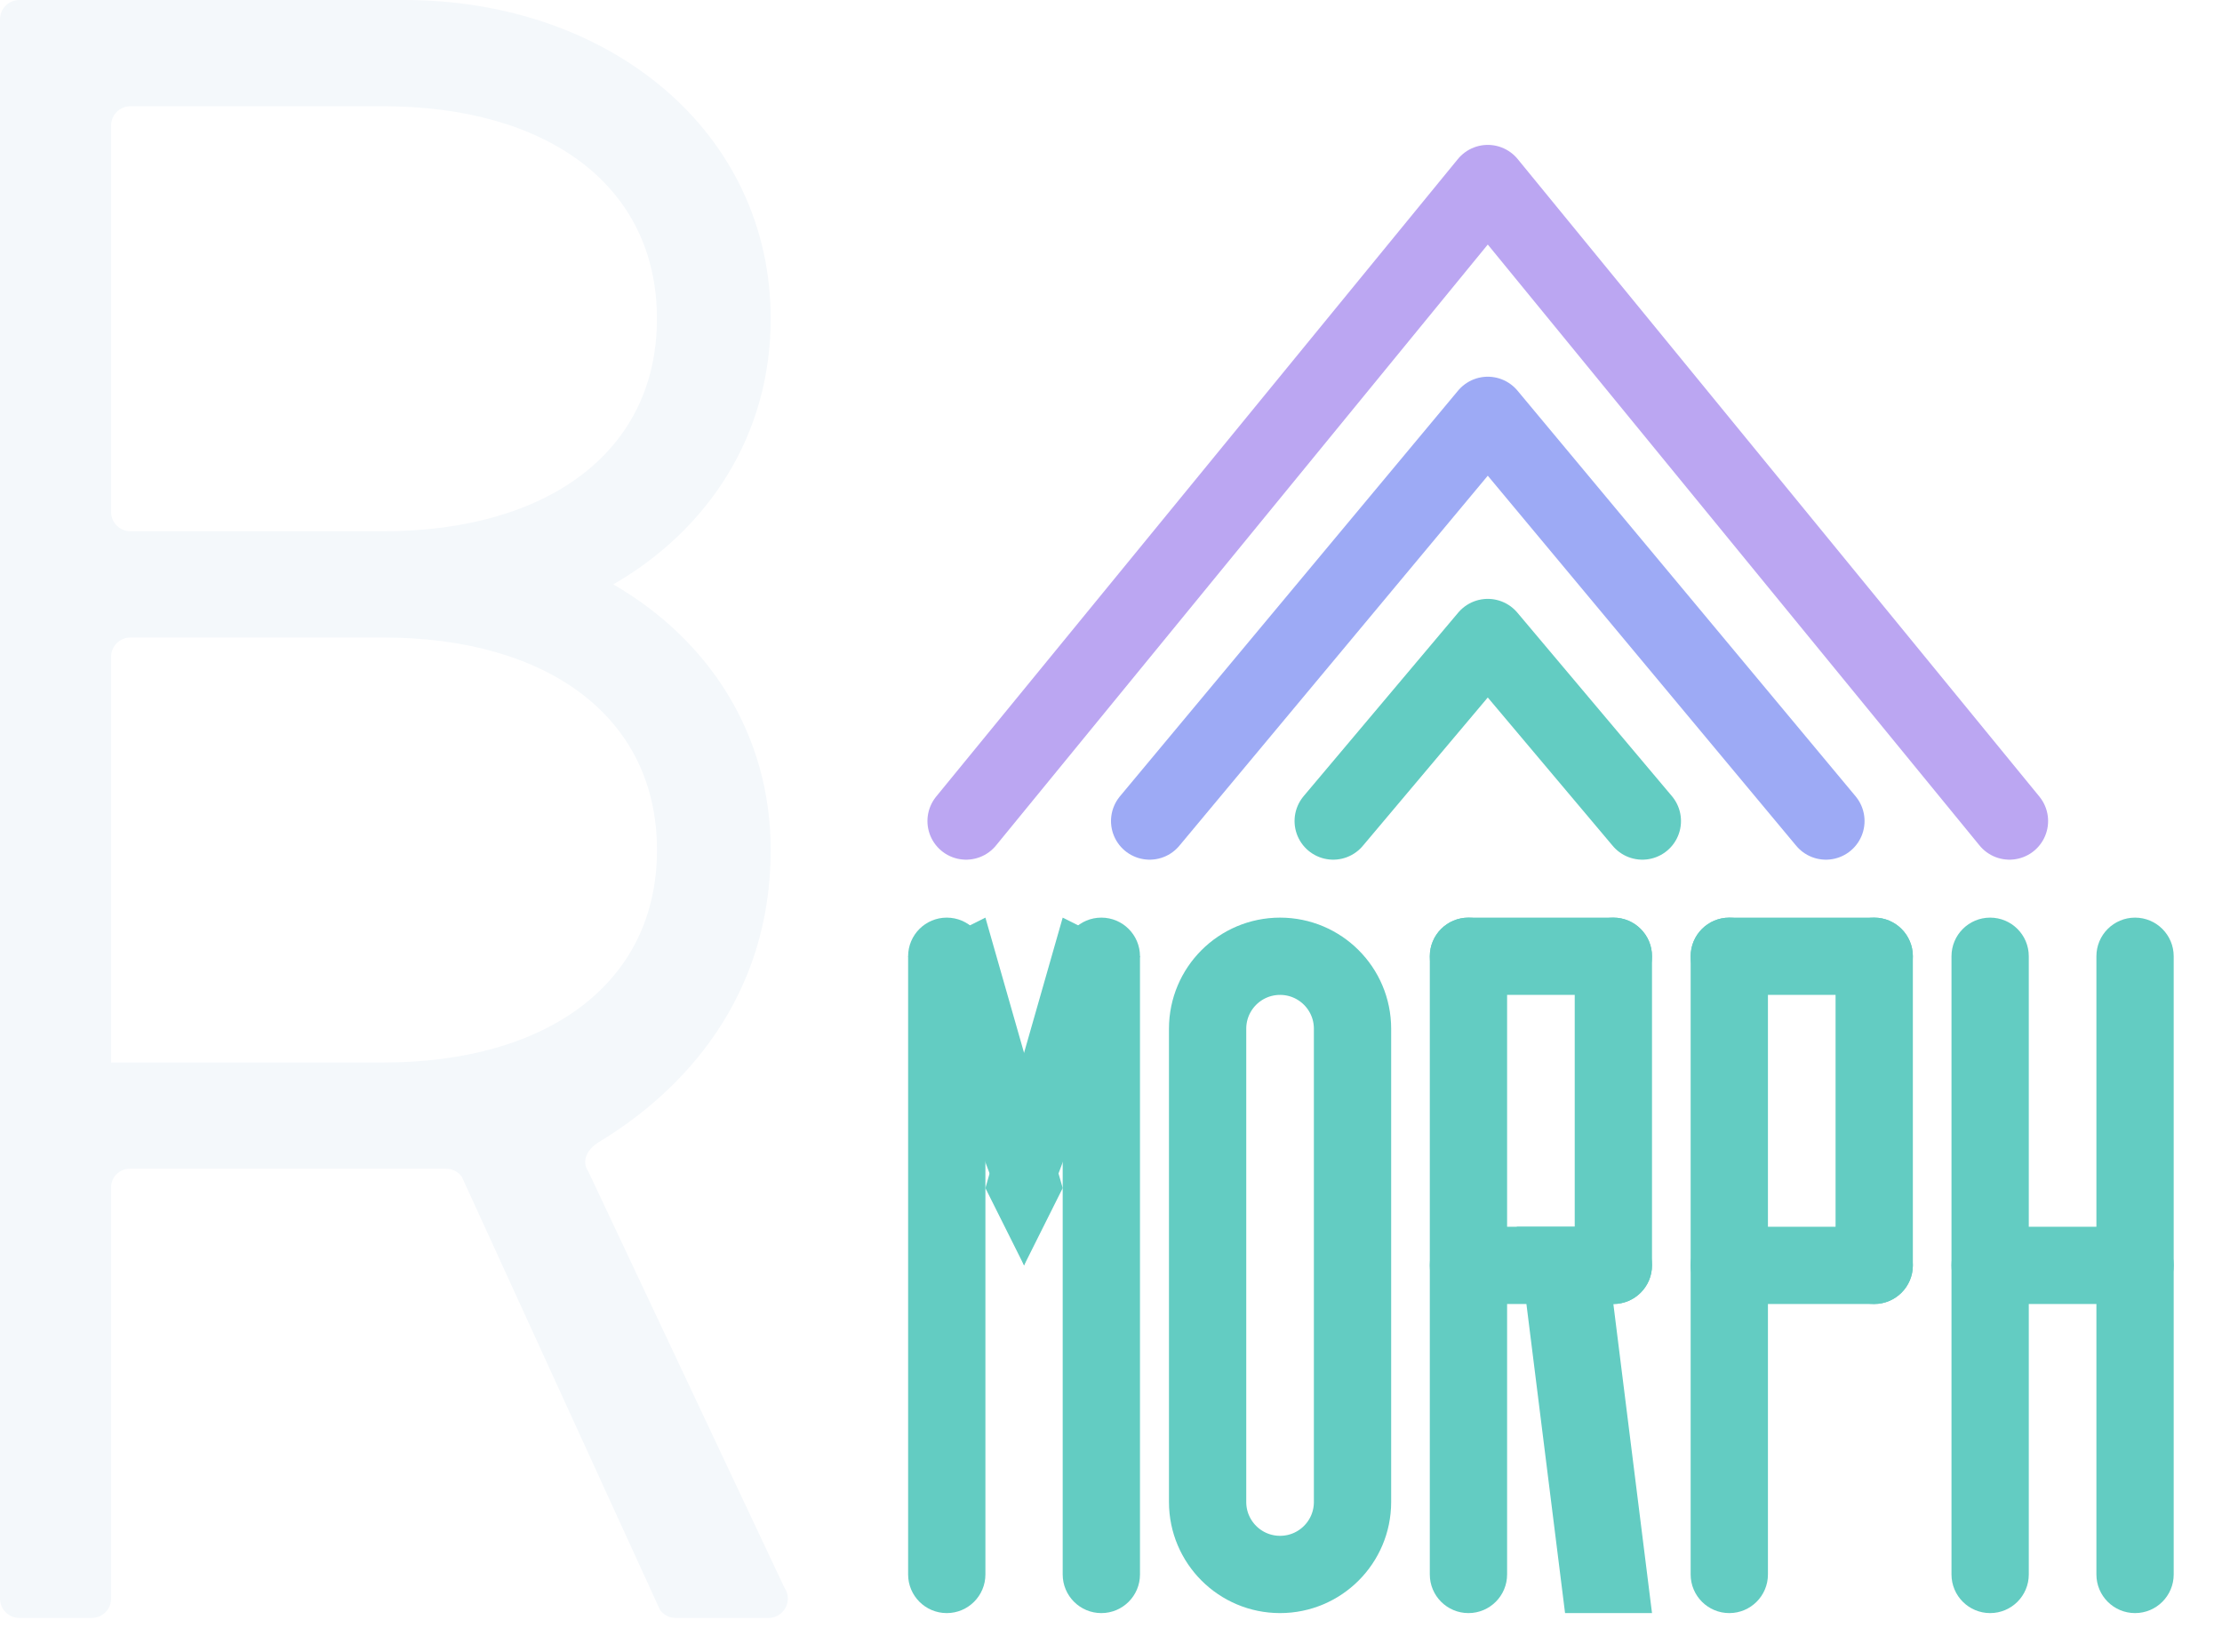
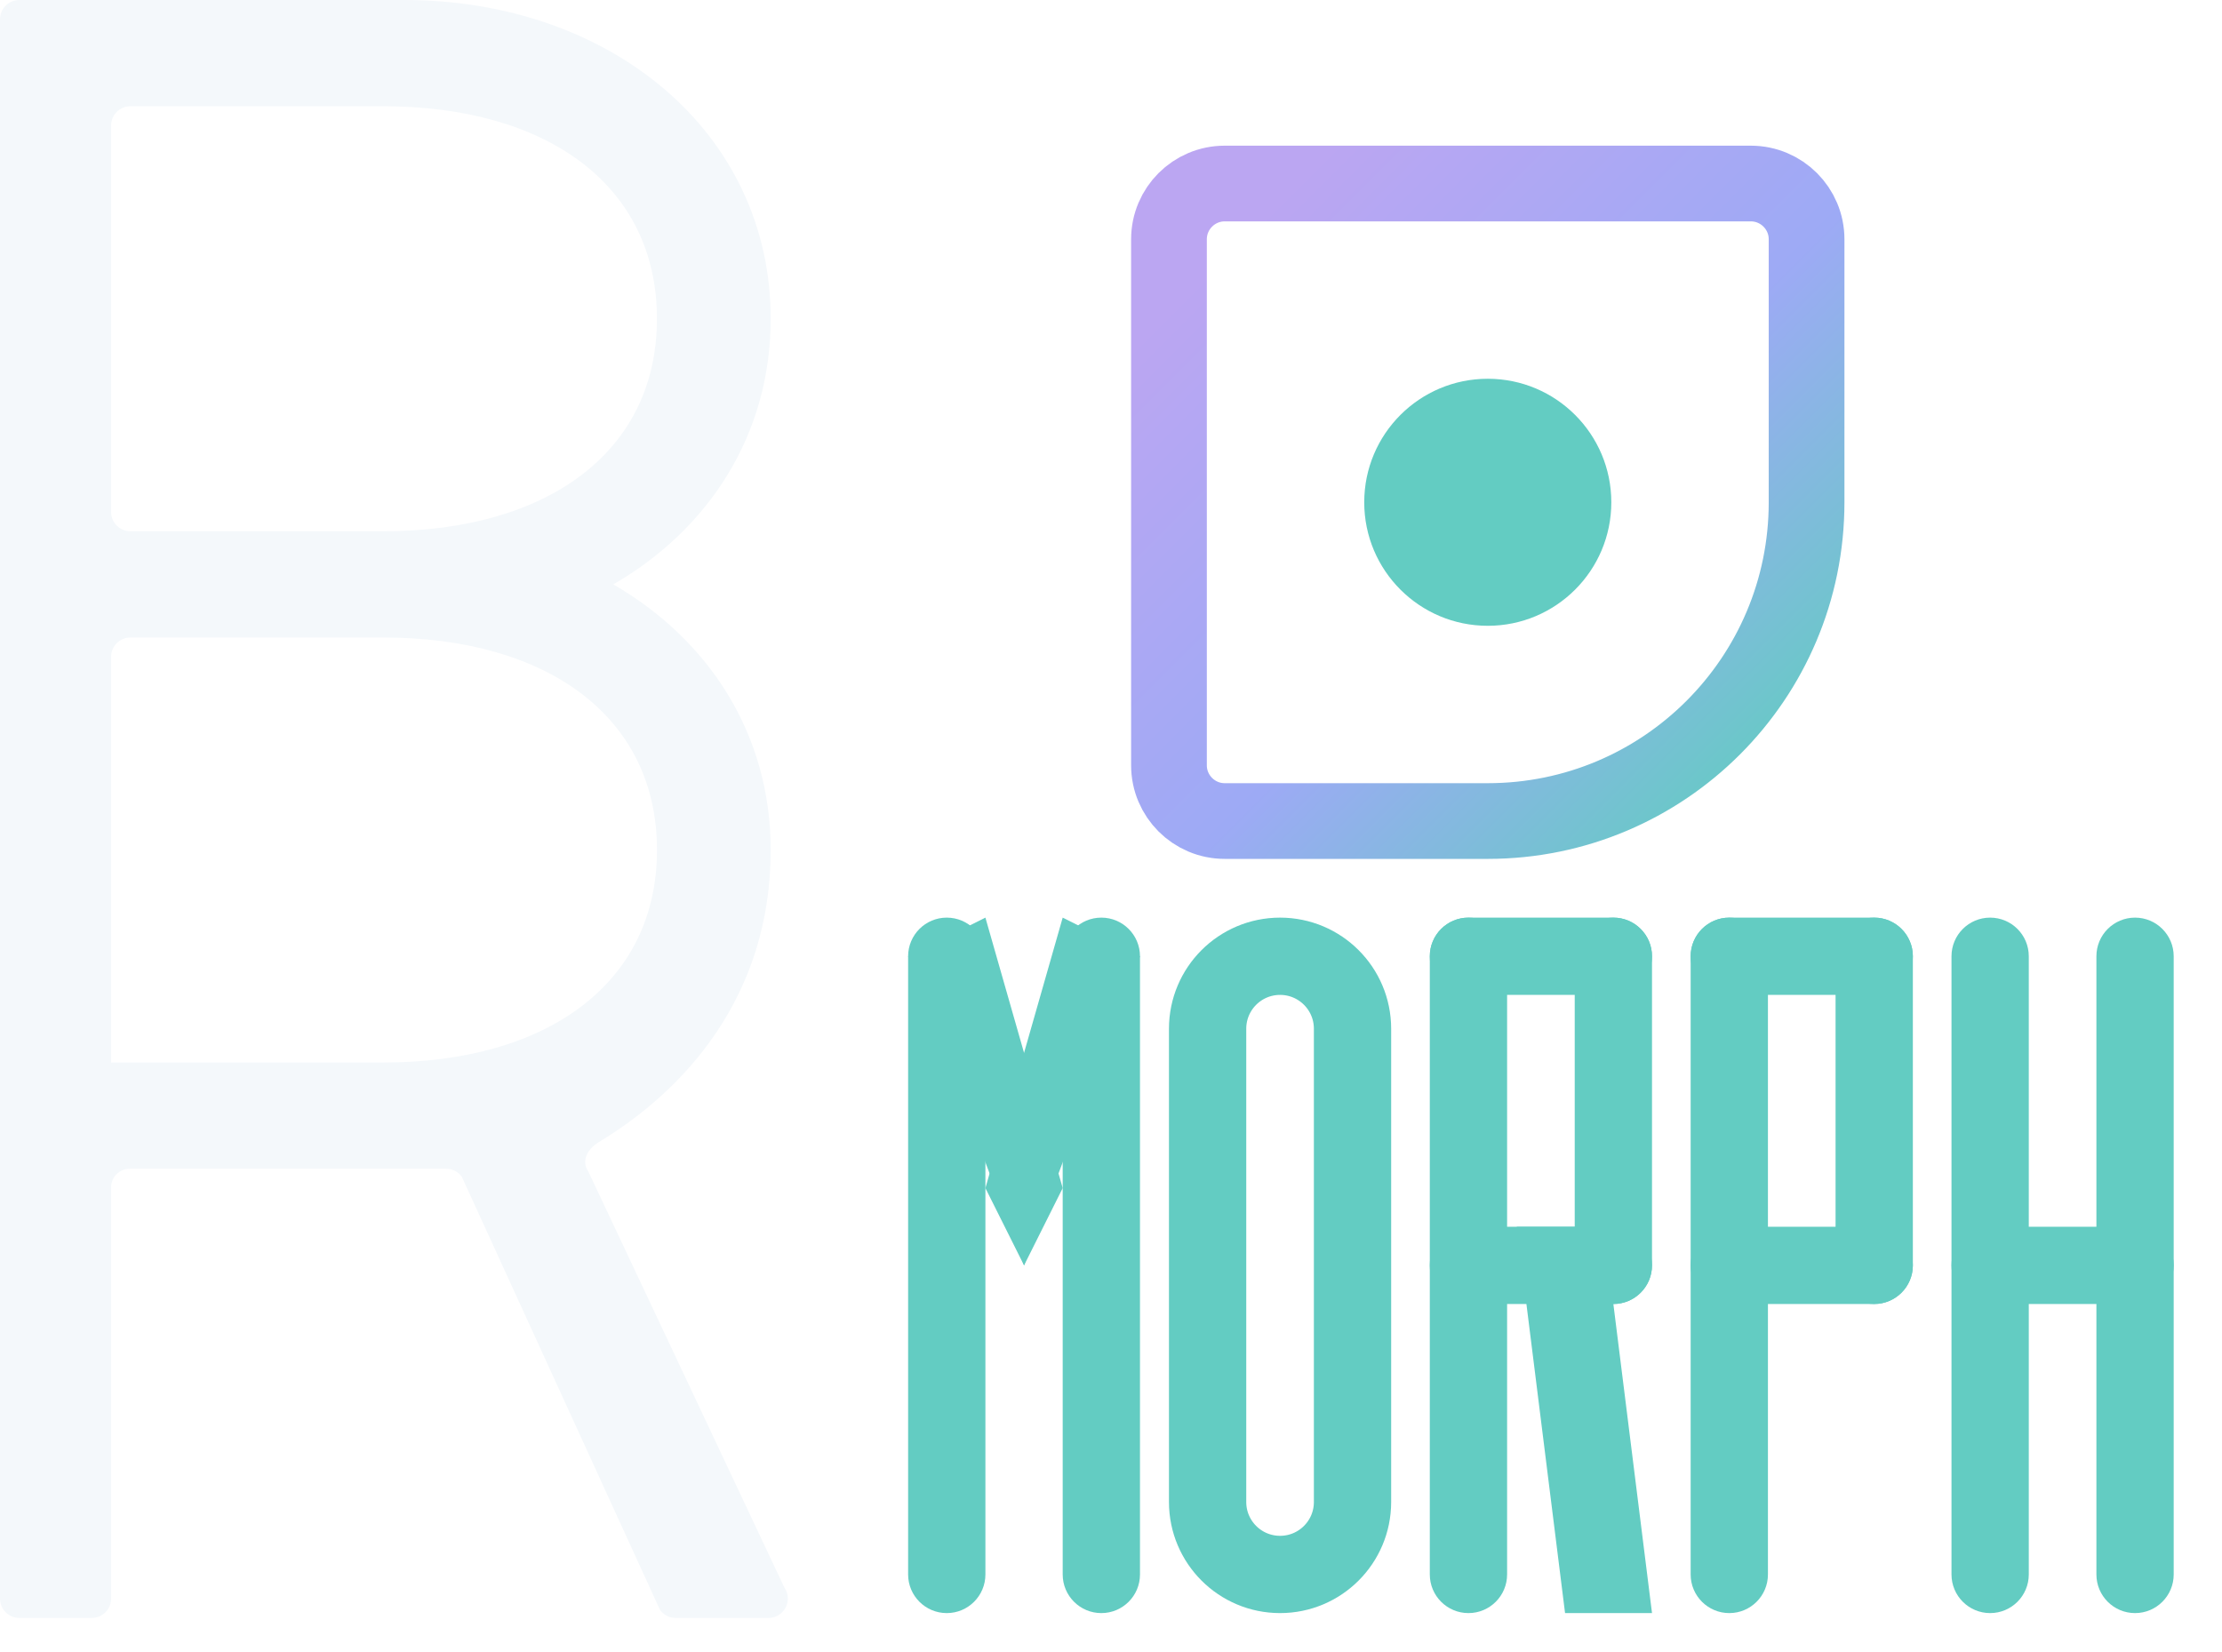
<svg xmlns="http://www.w3.org/2000/svg" viewBox="0 0 460 342">
  <path d="M159.55,176c0-23.95-12.76-43.53-32.59-55,19.83-11.43,32.59-31.09,32.59-55,0-38.69-33.29-66-75.87-66H4A4,4,0,0,0,0,4V331a4,4,0,0,0,4,4H19a4,4,0,0,0,4-4V245.83A3.84,3.84,0,0,1,26.83,242H92.4a3.93,3.93,0,0,1,3.22,1.69l41,89.62a3.9,3.9,0,0,0,3.21,1.69h19.27a4,4,0,0,0,3.28-6.29L121.81,242.6c-1.57-2.24-.18-4.71,2.17-6.13C141.54,225.88,159.55,206.48,159.55,176ZM23,26a4,4,0,0,1,4-4H79.36C113.11,22,136,38.27,136,66s-22.9,44-56.65,44H27a4,4,0,0,1-4-4ZM79.36,220H23V136a4,4,0,0,1,4-4H79.36c33.75,0,56.65,16.27,56.65,44S113.11,220,79.36,220Z" fill="#F4F8FB" fill-rule="evenodd" />
-   <path d="M200,170L308,38L416,170" fill="none" stroke="#BBA6F2" stroke-width="16" stroke-linecap="round" stroke-linejoin="round" />
-   <path d="M238,170L308,86L378,170" fill="none" stroke="#9DAAF5" stroke-width="16" stroke-linecap="round" stroke-linejoin="round" />
-   <path d="M276,170L308,132L340,170" fill="none" stroke="#63CCC2" stroke-width="16" stroke-linecap="round" stroke-linejoin="round" />
+   <defs>
+     <linearGradient id="morph-grad" x1="0" y1="0" x2="1" y2="1">
+       <stop offset="0.1" stop-color="#BBA6F2" />
+       <stop offset="0.55" stop-color="#9DAAF5" />
+       <stop offset="0.95" stop-color="#63CCC2" />
+     </linearGradient>
+   </defs>
+   <g id="morph-mark" transform="translate(202.40 -1.60) scale(0.4125)">
+     <path d="M96,124A28,28 0 0 1 124,96H388A28,28 0 0 1 416,124V256A160,160 0 0 1 256,416H124A28,28 0 0 1 96,388Z" fill="none" stroke="url(#morph-grad)" stroke-width="38" stroke-linejoin="round" />
+     <circle cx="256" cy="256" r="62" fill="#63CCC2" />
+   </g>
  <rect x="188" y="190" width="16" height="144" rx="8" fill="#63CCC2" />
  <rect x="220" y="190" width="16" height="144" rx="8" fill="#63CCC2" />
  <path d="M188,198L204,190L220,246L212,262Z" fill="#63CCC2" />
  <path d="M236,198L220,190L204,246L212,262Z" fill="#63CCC2" />
  <rect x="250" y="198" width="30" height="128" rx="15" fill="none" stroke="#63CCC2" stroke-width="16" />
  <rect x="296" y="190" width="16" height="144" rx="8" fill="#63CCC2" />
  <rect x="296" y="190" width="46" height="16" rx="8" fill="#63CCC2" />
  <rect x="296" y="254" width="46" height="16" rx="8" fill="#63CCC2" />
  <rect x="326" y="190" width="16" height="80" rx="8" fill="#63CCC2" />
  <path d="M314,254L332,254L342,334L324,334Z" fill="#63CCC2" />
  <rect x="350" y="190" width="16" height="144" rx="8" fill="#63CCC2" />
  <rect x="350" y="190" width="46" height="16" rx="8" fill="#63CCC2" />
  <rect x="350" y="254" width="46" height="16" rx="8" fill="#63CCC2" />
  <rect x="380" y="190" width="16" height="80" rx="8" fill="#63CCC2" />
  <rect x="404" y="190" width="16" height="144" rx="8" fill="#63CCC2" />
  <rect x="434" y="190" width="16" height="144" rx="8" fill="#63CCC2" />
  <rect x="404" y="254" width="46" height="16" rx="8" fill="#63CCC2" />
</svg>
